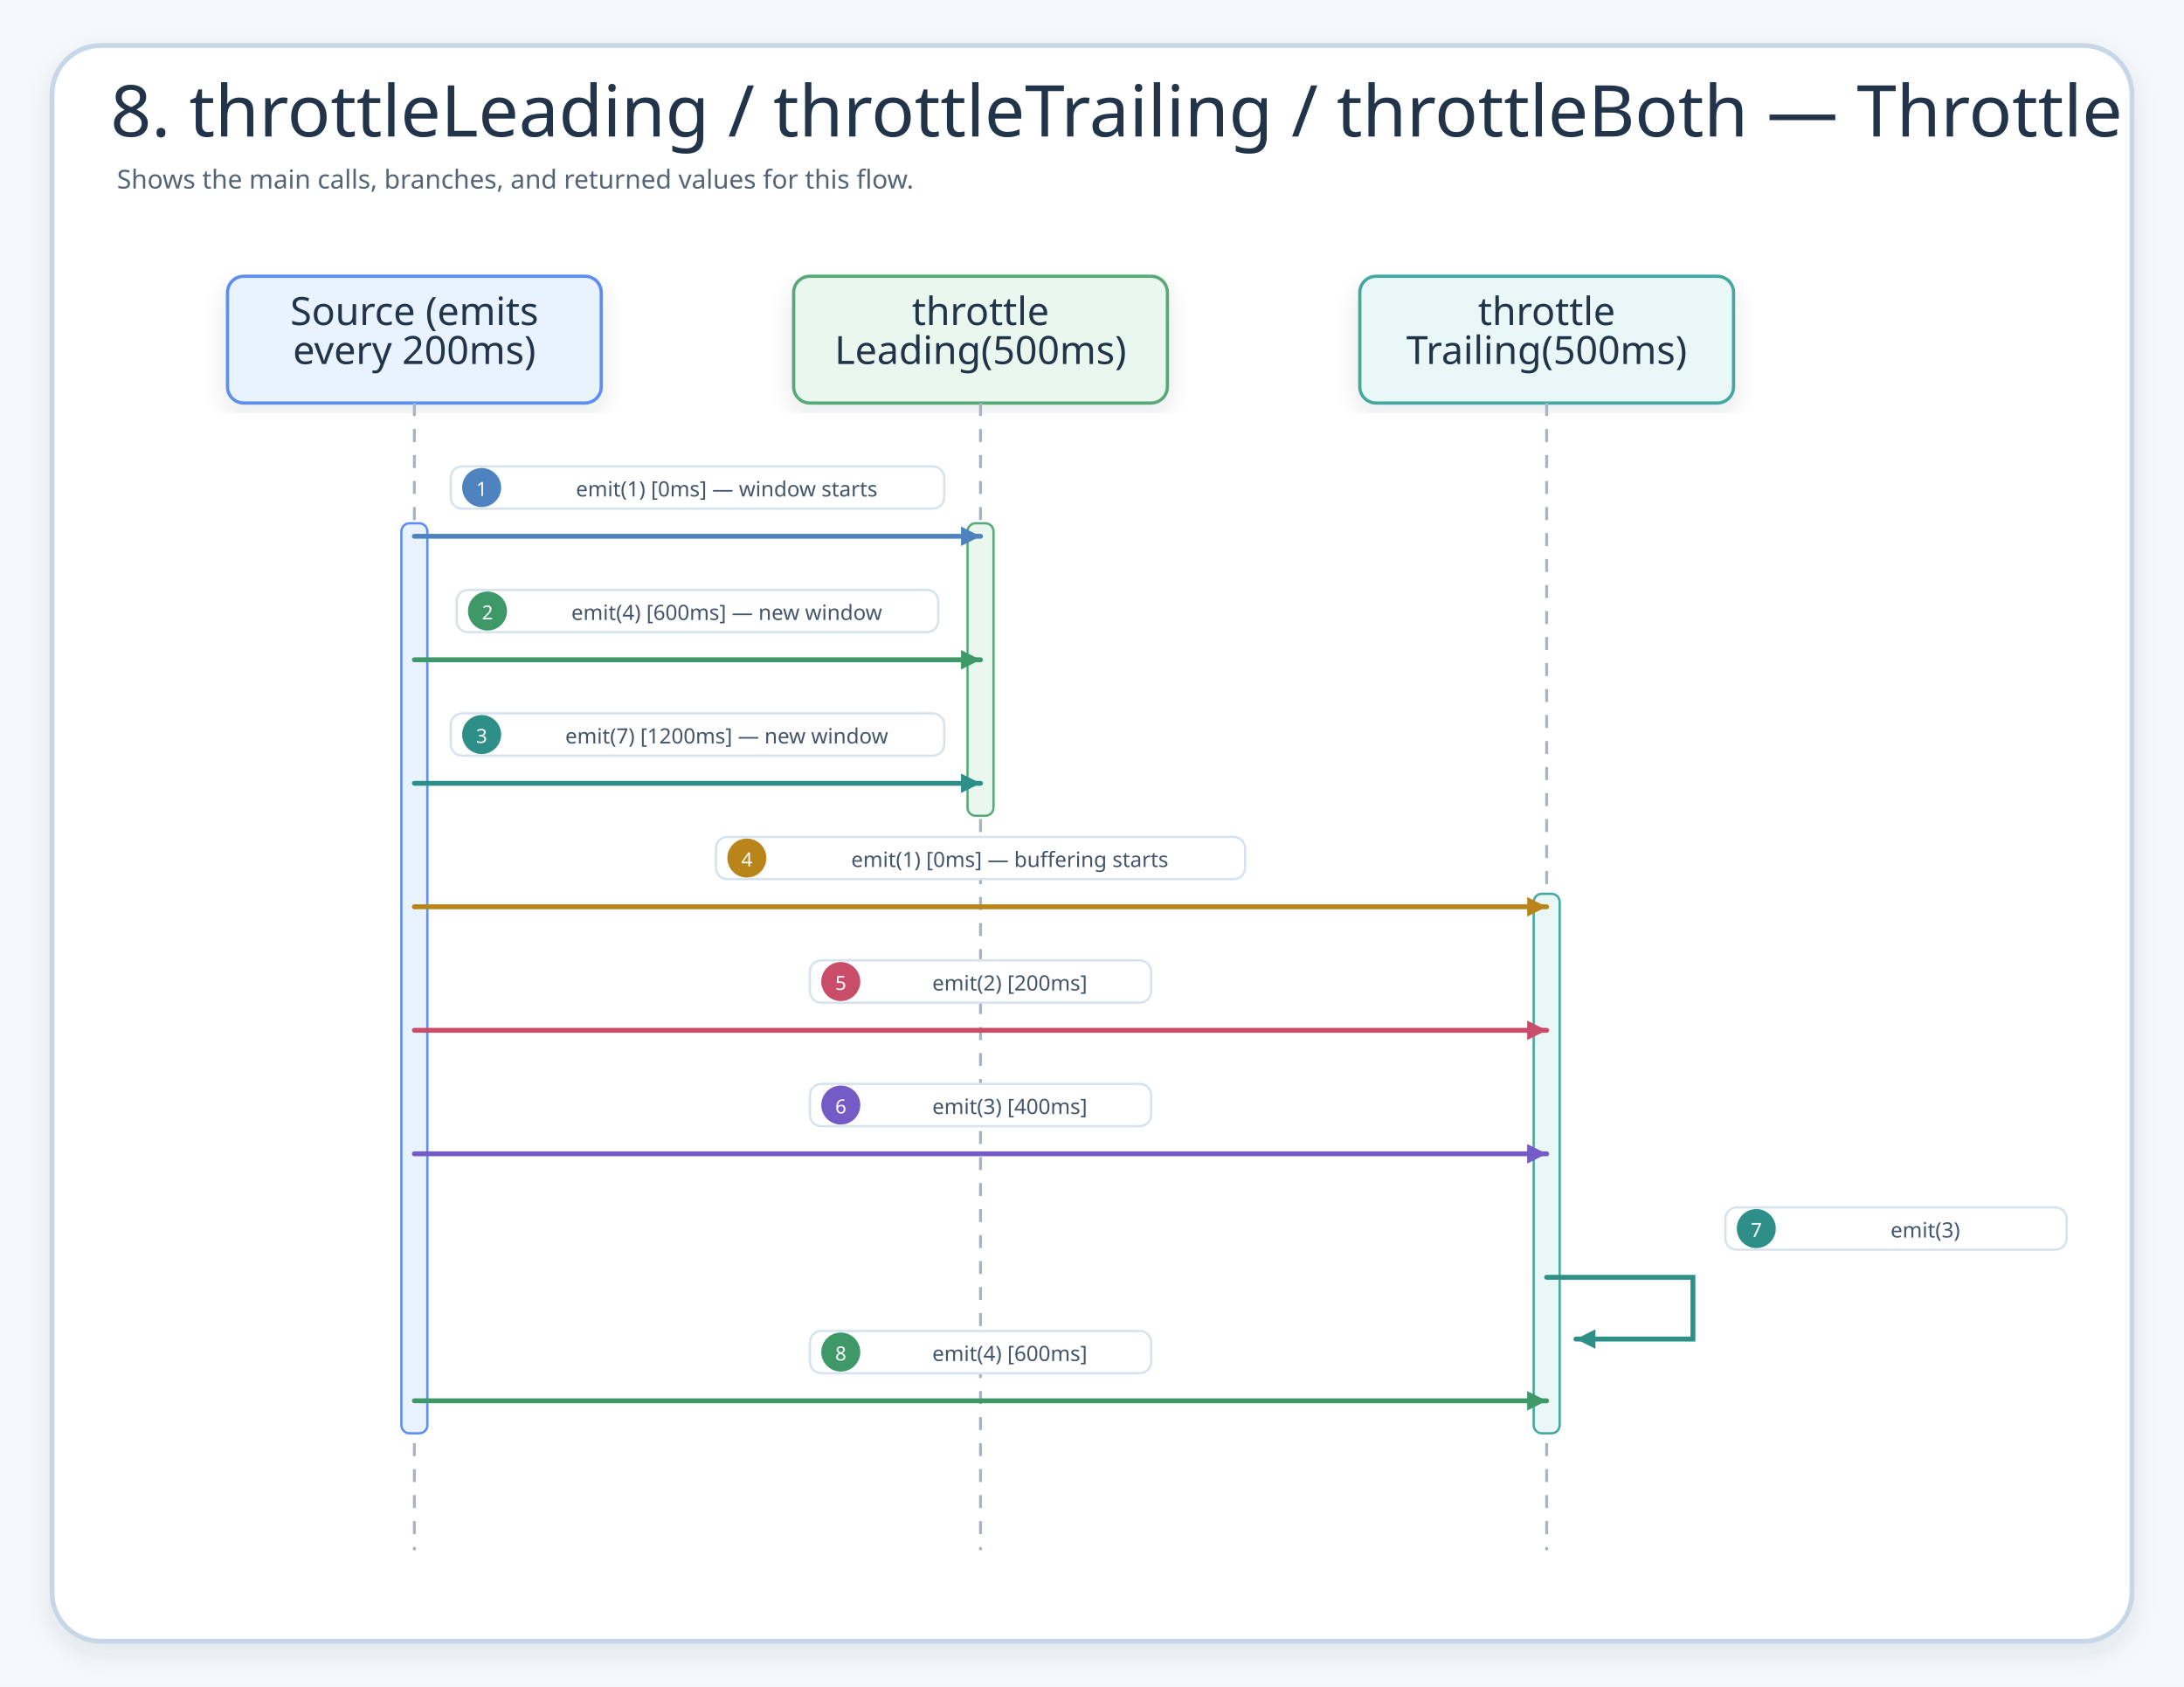
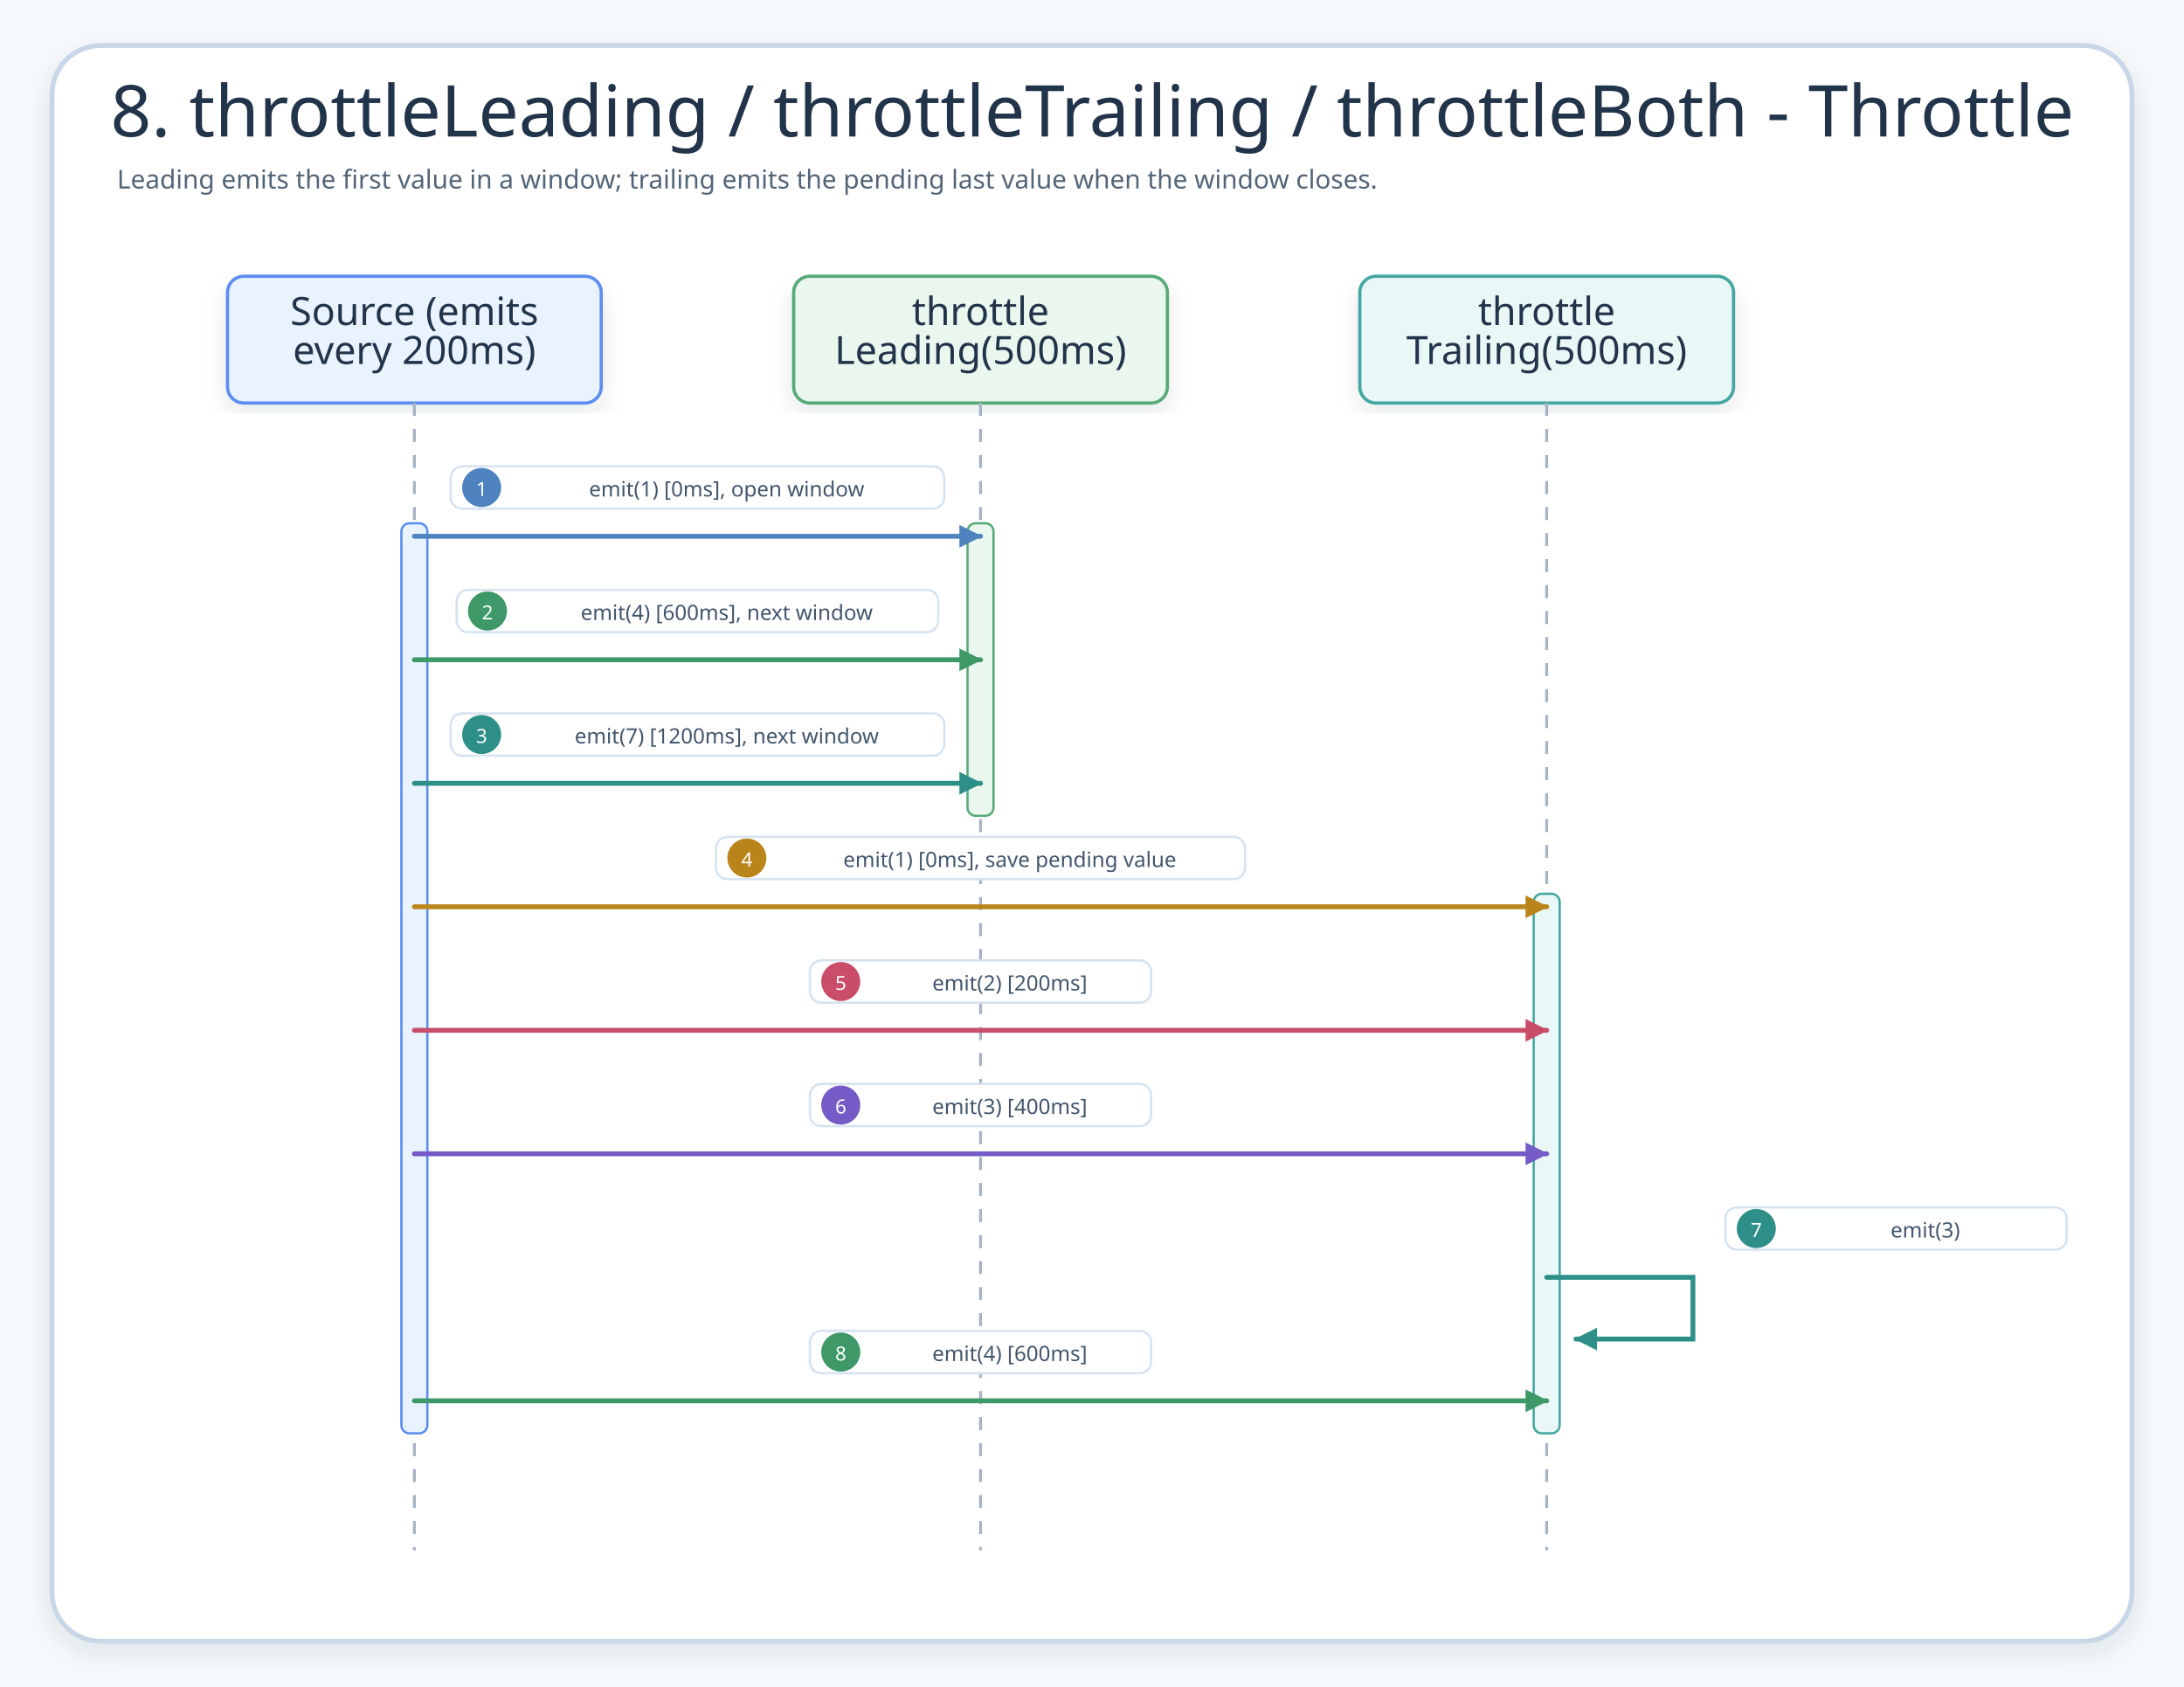
- <svg xmlns="http://www.w3.org/2000/svg" width="1344" height="1038" viewBox="0 0 1344 1038" role="img" aria-label="8. throttleLeading / throttleTrailing / throttleBoth — Throttle">
+ <svg xmlns="http://www.w3.org/2000/svg" width="1344" height="1038" viewBox="0 0 1344 1038" role="img" aria-label="8. throttleLeading / throttleTrailing / throttleBoth - Throttle">
  <defs>
    <filter id="shadow" x="-8%" y="-8%" width="116%" height="116%">
      <feDropShadow dx="0" dy="6" stdDeviation="7" flood-color="#203040" flood-opacity="0.10" />
    </filter>
-     <marker id="seqArrow-blue" markerWidth="5" markerHeight="5" refX="4.5" refY="2.5" orient="auto" markerUnits="strokeWidth">
-       <path d="M 0.5 0.5 L 4.5 2.5 L 0.5 4.5 Z" fill="#4F83BF" />
+     <marker id="seqArrow-blue" markerWidth="14" markerHeight="14" refX="13" refY="7" orient="auto" markerUnits="userSpaceOnUse">
+       <path d="M 0 0 L 14 7 L 0 14 Z" fill="#4F83BF" stroke-dasharray="none" />
    </marker>
-     <marker id="seqArrow-green" markerWidth="5" markerHeight="5" refX="4.5" refY="2.5" orient="auto" markerUnits="strokeWidth">
-       <path d="M 0.5 0.5 L 4.5 2.5 L 0.5 4.5 Z" fill="#3E9868" />
+     <marker id="seqArrow-green" markerWidth="14" markerHeight="14" refX="13" refY="7" orient="auto" markerUnits="userSpaceOnUse">
+       <path d="M 0 0 L 14 7 L 0 14 Z" fill="#3E9868" stroke-dasharray="none" />
    </marker>
-     <marker id="seqArrow-teal" markerWidth="5" markerHeight="5" refX="4.5" refY="2.5" orient="auto" markerUnits="strokeWidth">
-       <path d="M 0.5 0.5 L 4.5 2.5 L 0.5 4.5 Z" fill="#2E8F89" />
+     <marker id="seqArrow-teal" markerWidth="14" markerHeight="14" refX="13" refY="7" orient="auto" markerUnits="userSpaceOnUse">
+       <path d="M 0 0 L 14 7 L 0 14 Z" fill="#2E8F89" stroke-dasharray="none" />
    </marker>
-     <marker id="seqArrow-amber" markerWidth="5" markerHeight="5" refX="4.5" refY="2.5" orient="auto" markerUnits="strokeWidth">
-       <path d="M 0.5 0.5 L 4.5 2.5 L 0.5 4.5 Z" fill="#B9851B" />
+     <marker id="seqArrow-amber" markerWidth="14" markerHeight="14" refX="13" refY="7" orient="auto" markerUnits="userSpaceOnUse">
+       <path d="M 0 0 L 14 7 L 0 14 Z" fill="#B9851B" stroke-dasharray="none" />
    </marker>
-     <marker id="seqArrow-pink" markerWidth="5" markerHeight="5" refX="4.5" refY="2.5" orient="auto" markerUnits="strokeWidth">
-       <path d="M 0.5 0.5 L 4.5 2.5 L 0.5 4.5 Z" fill="#C94D68" />
+     <marker id="seqArrow-pink" markerWidth="14" markerHeight="14" refX="13" refY="7" orient="auto" markerUnits="userSpaceOnUse">
+       <path d="M 0 0 L 14 7 L 0 14 Z" fill="#C94D68" stroke-dasharray="none" />
    </marker>
-     <marker id="seqArrow-purple" markerWidth="5" markerHeight="5" refX="4.5" refY="2.5" orient="auto" markerUnits="strokeWidth">
-       <path d="M 0.5 0.5 L 4.5 2.5 L 0.5 4.5 Z" fill="#755BC6" />
+     <marker id="seqArrow-purple" markerWidth="14" markerHeight="14" refX="13" refY="7" orient="auto" markerUnits="userSpaceOnUse">
+       <path d="M 0 0 L 14 7 L 0 14 Z" fill="#755BC6" stroke-dasharray="none" />
    </marker>
-     <marker id="seqArrow-gray" markerWidth="5" markerHeight="5" refX="4.5" refY="2.5" orient="auto" markerUnits="strokeWidth">
-       <path d="M 0.5 0.5 L 4.5 2.5 L 0.5 4.5 Z" fill="#758297" />
+     <marker id="seqArrow-gray" markerWidth="14" markerHeight="14" refX="13" refY="7" orient="auto" markerUnits="userSpaceOnUse">
+       <path d="M 0 0 L 14 7 L 0 14 Z" fill="#758297" stroke-dasharray="none" />
    </marker>
    <style>
    .canvas{fill:#F6F9FC}.frame{fill:#fff;stroke:#C7D7E7;stroke-width:3;filter:url(#shadow)}
    .title{font-family:"Architects Daughter";font-size:44px;fill:#22344A}.subtitle{font-family:"Comic Mono";font-size:16px;fill:#536476}
    .card{filter:url(#shadow);stroke-width:2}.cardTitle{font-family:"Architects Daughter";font-size:24px;fill:#22344A}.detail{font-family:"Comic Mono";font-size:13px;fill:#42556B}
    .lifeline{stroke:#A7B4C3;stroke-width:1.8;stroke-dasharray:8 8}.seq{fill:none;stroke-width:3;stroke-linecap:round}.seqReturn{fill:none;stroke-width:2.7;stroke-linecap:round;stroke-dasharray:8 7}
    .labelPill{fill:#fff;stroke:#D6E3EF;stroke-width:1.4}.altBox{fill:#FFFFFF;fill-opacity:.12;stroke:#D6A441;stroke-width:1.8;stroke-dasharray:8 8}
  </style>
  </defs>
  <rect class="canvas" width="1344" height="1038" />
  <rect class="frame" x="32" y="28" width="1280" height="982" rx="30" />
-   <text class="title" x="68" y="84">8. throttleLeading / throttleTrailing / throttleBoth — Throttle</text>
-   <text class="subtitle" x="72" y="116">Shows the main calls, branches, and returned values for this flow.</text>
+   <text class="title" x="68" y="84">8. throttleLeading / throttleTrailing / throttleBoth - Throttle</text>
+   <text class="subtitle" x="72" y="116">Leading emits the first value in a window; trailing emits the pending last value when the window closes.</text>
  <g id="seq-source-emits-every-200ms">
    <rect class="card" x="140" y="170" width="230" height="78" rx="10" fill="#E8F3FF" stroke="#5B8DEF" />
    <text class="cardTitle" x="255" y="200" text-anchor="middle">Source (emits</text>
    <text class="cardTitle" x="255" y="224" text-anchor="middle">every 200ms)</text>
    <line class="lifeline" x1="255" y1="248" x2="255" y2="954" />
  </g>
  <g id="seq-throttle-leading-500ms">
    <rect class="card" x="488.4" y="170" width="230" height="78" rx="10" fill="#EAF7EF" stroke="#58A978" />
    <text class="cardTitle" x="603.4" y="200" text-anchor="middle">throttle</text>
    <text class="cardTitle" x="603.4" y="224" text-anchor="middle">Leading(500ms)</text>
    <line class="lifeline" x1="603.4" y1="248" x2="603.4" y2="954" />
  </g>
  <g id="seq-throttle-trailing-500ms">
    <rect class="card" x="836.8" y="170" width="230" height="78" rx="10" fill="#E9F7F6" stroke="#45A7A1" />
    <text class="cardTitle" x="951.8" y="200" text-anchor="middle">throttle</text>
    <text class="cardTitle" x="951.8" y="224" text-anchor="middle">Trailing(500ms)</text>
    <line class="lifeline" x1="951.8" y1="248" x2="951.8" y2="954" />
  </g>
  <rect x="247" y="322" width="16" height="560" rx="5" fill="#E8F3FF" stroke="#5B8DEF" stroke-width="1.4" />
  <rect x="595.4" y="322" width="16" height="180" rx="5" fill="#EAF7EF" stroke="#58A978" stroke-width="1.4" />
  <rect x="943.8" y="550" width="16" height="332" rx="5" fill="#E9F7F6" stroke="#45A7A1" stroke-width="1.4" />
  <g id="m1">
    <rect class="labelPill" x="277.4" y="287" width="303.7" height="26" rx="7" />
    <circle cx="296.4" cy="300" r="12" fill="#4F83BF" />
    <text class="detail" x="296.4" y="301" text-anchor="middle" dominant-baseline="middle" style="fill:#fff;font-size:12px">1</text>
-     <text class="detail" x="447.2" y="301" text-anchor="middle" dominant-baseline="middle">emit(1) [0ms] — window starts</text>
+     <text class="detail" x="447.2" y="301" text-anchor="middle" dominant-baseline="middle">emit(1) [0ms], open window</text>
    <path class="seq" d="M255 330 L603.4 330" stroke="#4F83BF" marker-end="url(#seqArrow-blue)" />
  </g>
  <g id="m2">
    <rect class="labelPill" x="281" y="363" width="296.4" height="26" rx="7" />
    <circle cx="300" cy="376" r="12" fill="#3E9868" />
    <text class="detail" x="300" y="377" text-anchor="middle" dominant-baseline="middle" style="fill:#fff;font-size:12px">2</text>
-     <text class="detail" x="447.2" y="377" text-anchor="middle" dominant-baseline="middle">emit(4) [600ms] — new window</text>
+     <text class="detail" x="447.2" y="377" text-anchor="middle" dominant-baseline="middle">emit(4) [600ms], next window</text>
    <path class="seq" d="M255 406 L603.4 406" stroke="#3E9868" marker-end="url(#seqArrow-green)" />
  </g>
  <g id="m3">
    <rect class="labelPill" x="277.4" y="439" width="303.7" height="26" rx="7" />
    <circle cx="296.4" cy="452" r="12" fill="#2E8F89" />
    <text class="detail" x="296.4" y="453" text-anchor="middle" dominant-baseline="middle" style="fill:#fff;font-size:12px">3</text>
-     <text class="detail" x="447.2" y="453" text-anchor="middle" dominant-baseline="middle">emit(7) [1200ms] — new window</text>
+     <text class="detail" x="447.2" y="453" text-anchor="middle" dominant-baseline="middle">emit(7) [1200ms], next window</text>
    <path class="seq" d="M255 482 L603.4 482" stroke="#2E8F89" marker-end="url(#seqArrow-teal)" />
  </g>
  <g id="m4">
    <rect class="labelPill" x="440.6" y="515" width="325.6" height="26" rx="7" />
    <circle cx="459.6" cy="528" r="12" fill="#B9851B" />
    <text class="detail" x="459.6" y="529" text-anchor="middle" dominant-baseline="middle" style="fill:#fff;font-size:12px">4</text>
-     <text class="detail" x="621.4" y="529" text-anchor="middle" dominant-baseline="middle">emit(1) [0ms] — buffering starts</text>
+     <text class="detail" x="621.4" y="529" text-anchor="middle" dominant-baseline="middle">emit(1) [0ms], save pending value</text>
    <path class="seq" d="M255 558 L951.8 558" stroke="#B9851B" marker-end="url(#seqArrow-amber)" />
  </g>
  <g id="m5">
    <rect class="labelPill" x="498.4" y="591" width="210" height="26" rx="7" />
    <circle cx="517.4" cy="604" r="12" fill="#C94D68" />
    <text class="detail" x="517.4" y="605" text-anchor="middle" dominant-baseline="middle" style="fill:#fff;font-size:12px">5</text>
    <text class="detail" x="621.4" y="605" text-anchor="middle" dominant-baseline="middle">emit(2) [200ms]</text>
    <path class="seq" d="M255 634 L951.8 634" stroke="#C94D68" marker-end="url(#seqArrow-pink)" />
  </g>
  <g id="m6">
    <rect class="labelPill" x="498.4" y="667" width="210" height="26" rx="7" />
    <circle cx="517.4" cy="680" r="12" fill="#755BC6" />
    <text class="detail" x="517.4" y="681" text-anchor="middle" dominant-baseline="middle" style="fill:#fff;font-size:12px">6</text>
    <text class="detail" x="621.4" y="681" text-anchor="middle" dominant-baseline="middle">emit(3) [400ms]</text>
    <path class="seq" d="M255 710 L951.8 710" stroke="#755BC6" marker-end="url(#seqArrow-purple)" />
  </g>
  <g id="m7">
    <rect class="labelPill" x="1061.8" y="743" width="210" height="26" rx="7" />
    <circle cx="1080.8" cy="756" r="12" fill="#2E8F89" />
    <text class="detail" x="1080.8" y="757" text-anchor="middle" dominant-baseline="middle" style="fill:#fff;font-size:12px">7</text>
    <text class="detail" x="1184.8" y="757" text-anchor="middle" dominant-baseline="middle">emit(3)</text>
    <path class="seq" d="M951.8 786 L1041.8 786 L1041.8 824 L969.8 824" stroke="#2E8F89" marker-end="url(#seqArrow-teal)" />
  </g>
  <g id="m8">
    <rect class="labelPill" x="498.4" y="819" width="210" height="26" rx="7" />
    <circle cx="517.4" cy="832" r="12" fill="#3E9868" />
    <text class="detail" x="517.4" y="833" text-anchor="middle" dominant-baseline="middle" style="fill:#fff;font-size:12px">8</text>
    <text class="detail" x="621.4" y="833" text-anchor="middle" dominant-baseline="middle">emit(4) [600ms]</text>
    <path class="seq" d="M255 862 L951.8 862" stroke="#3E9868" marker-end="url(#seqArrow-green)" />
  </g>
</svg>
